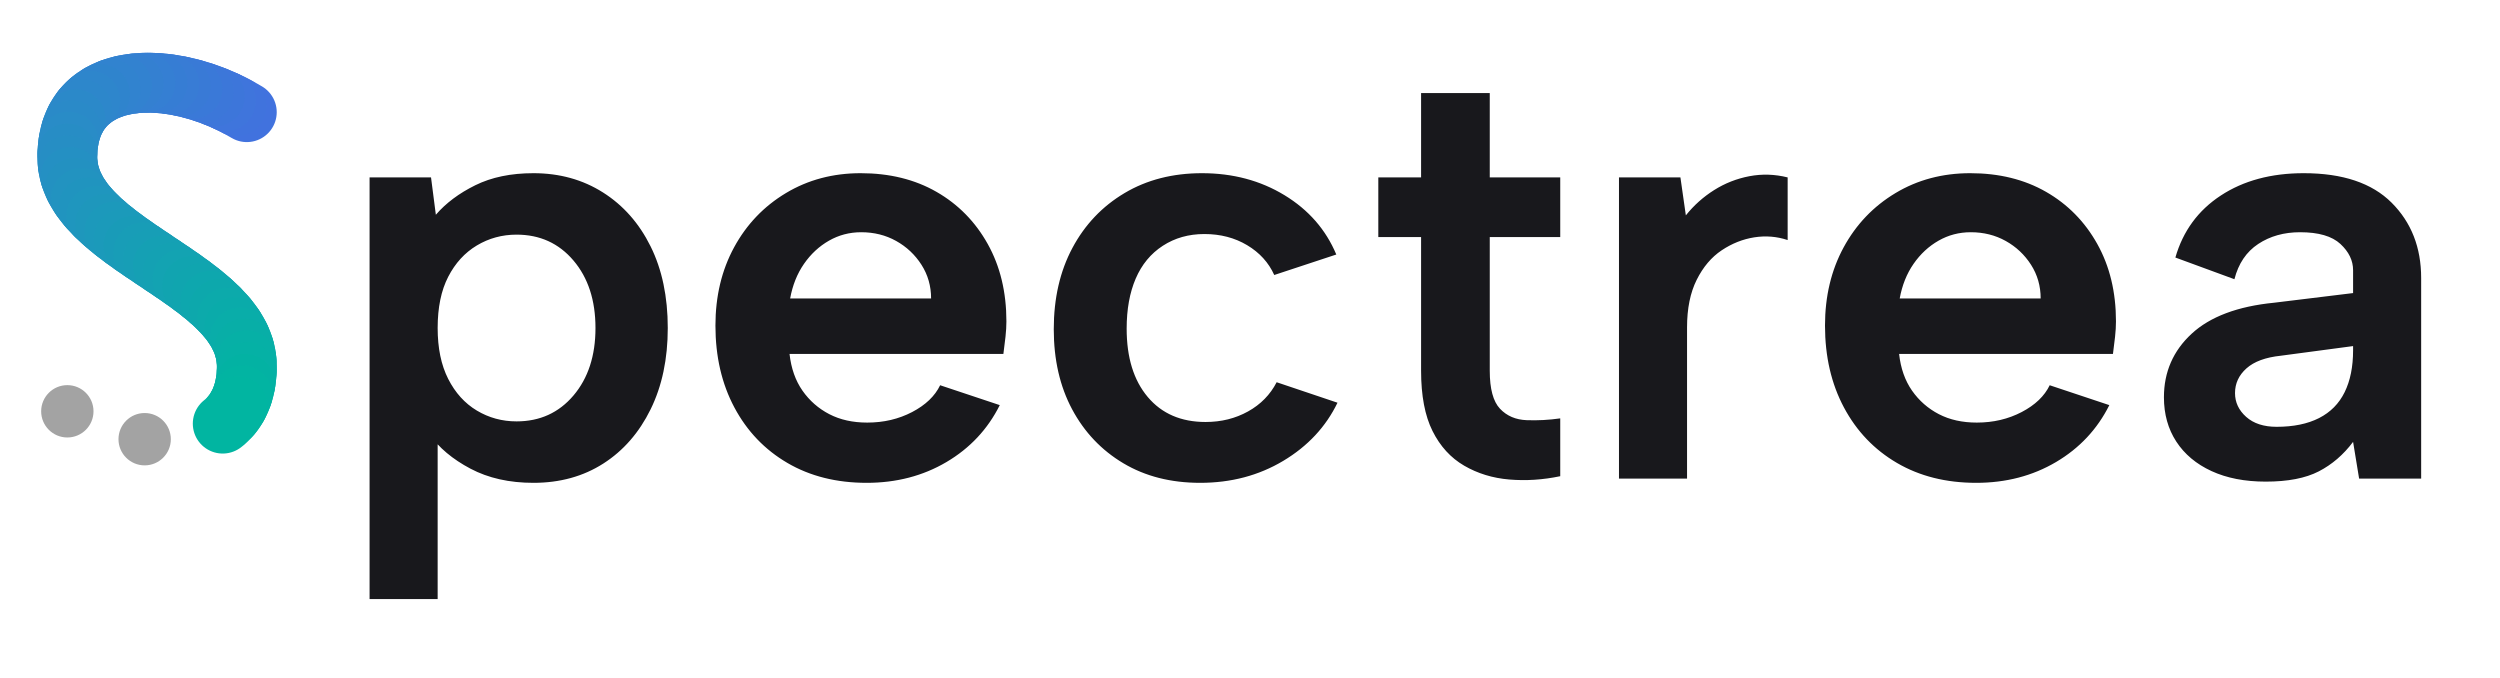
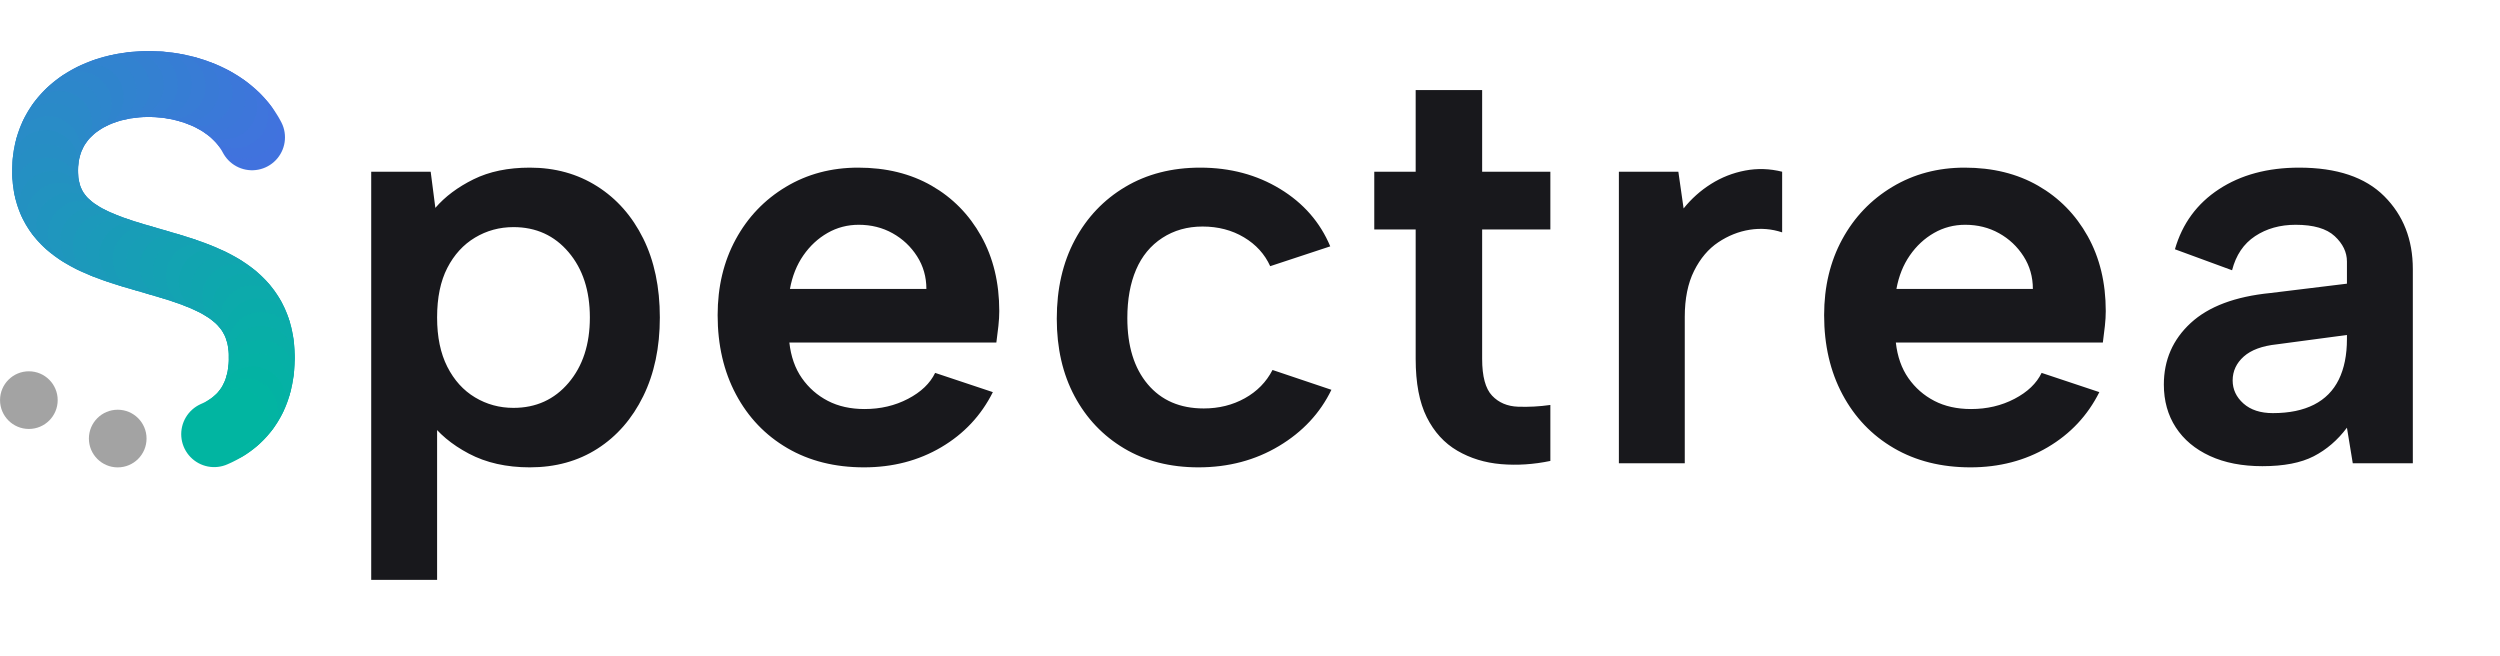
- <svg xmlns="http://www.w3.org/2000/svg" width="332" height="90" viewBox="0 0 332 90">
-   <g transform="translate(-10.92 2.98) scale(0.9931034)">
-     <circle cx="44.00" cy="12.00" r="3.5" fill="#A3A3A3" />
-     <circle cx="33.65" cy="8.26" r="3.5" fill="#A3A3A3" />
-     <circle cx="23.10" cy="10.43" r="3.5" fill="#A3A3A3" />
-     <circle cx="20.38" cy="20.57" r="3.5" fill="#A3A3A3" />
-     <circle cx="27.46" cy="28.87" r="3.5" fill="#A3A3A3" />
-     <circle cx="36.56" cy="35.14" r="3.5" fill="#A3A3A3" />
-     <circle cx="43.62" cy="43.44" r="3.5" fill="#A3A3A3" />
-     <circle cx="40.89" cy="53.58" r="3.5" fill="#A3A3A3" />
-     <circle cx="30.34" cy="55.73" r="3.5" fill="#A3A3A3" />
-     <circle cx="20.00" cy="52.00" r="3.5" fill="#A3A3A3" />
-     <path d="M 44 12 C 34 6, 20 6, 20 18 C 20 30, 44 34, 44 46 C 44 58, 30 58, 20 52" fill="none" stroke="rgb(65,114,222)" stroke-width="8" stroke-linecap="round" stroke-dasharray="3.09 99.66" stroke-dashoffset="0.00" />
-     <path d="M 44 12 C 34 6, 20 6, 20 18 C 20 30, 44 34, 44 46 C 44 58, 30 58, 20 52" fill="none" stroke="rgb(64,115,221)" stroke-width="8" stroke-linecap="round" stroke-dasharray="3.09 99.66" stroke-dashoffset="-1.59" />
-     <path d="M 44 12 C 34 6, 20 6, 20 18 C 20 30, 44 34, 44 46 C 44 58, 30 58, 20 52" fill="none" stroke="rgb(63,117,220)" stroke-width="8" stroke-linecap="round" stroke-dasharray="3.09 99.66" stroke-dashoffset="-3.17" />
-     <path d="M 44 12 C 34 6, 20 6, 20 18 C 20 30, 44 34, 44 46 C 44 58, 30 58, 20 52" fill="none" stroke="rgb(61,118,218)" stroke-width="8" stroke-linecap="round" stroke-dasharray="3.09 99.66" stroke-dashoffset="-4.76" />
-     <path d="M 44 12 C 34 6, 20 6, 20 18 C 20 30, 44 34, 44 46 C 44 58, 30 58, 20 52" fill="none" stroke="rgb(60,119,217)" stroke-width="8" stroke-linecap="round" stroke-dasharray="3.09 99.66" stroke-dashoffset="-6.34" />
-     <path d="M 44 12 C 34 6, 20 6, 20 18 C 20 30, 44 34, 44 46 C 44 58, 30 58, 20 52" fill="none" stroke="rgb(58,121,216)" stroke-width="8" stroke-linecap="round" stroke-dasharray="3.09 99.66" stroke-dashoffset="-7.93" />
-     <path d="M 44 12 C 34 6, 20 6, 20 18 C 20 30, 44 34, 44 46 C 44 58, 30 58, 20 52" fill="none" stroke="rgb(57,122,214)" stroke-width="8" stroke-linecap="round" stroke-dasharray="3.09 99.66" stroke-dashoffset="-9.52" />
-     <path d="M 44 12 C 34 6, 20 6, 20 18 C 20 30, 44 34, 44 46 C 44 58, 30 58, 20 52" fill="none" stroke="rgb(56,124,213)" stroke-width="8" stroke-linecap="round" stroke-dasharray="3.09 99.66" stroke-dashoffset="-11.10" />
-     <path d="M 44 12 C 34 6, 20 6, 20 18 C 20 30, 44 34, 44 46 C 44 58, 30 58, 20 52" fill="none" stroke="rgb(54,125,212)" stroke-width="8" stroke-linecap="round" stroke-dasharray="3.09 99.66" stroke-dashoffset="-12.69" />
-     <path d="M 44 12 C 34 6, 20 6, 20 18 C 20 30, 44 34, 44 46 C 44 58, 30 58, 20 52" fill="none" stroke="rgb(53,127,211)" stroke-width="8" stroke-linecap="round" stroke-dasharray="3.09 99.66" stroke-dashoffset="-14.28" />
-     <path d="M 44 12 C 34 6, 20 6, 20 18 C 20 30, 44 34, 44 46 C 44 58, 30 58, 20 52" fill="none" stroke="rgb(52,128,209)" stroke-width="8" stroke-linecap="round" stroke-dasharray="3.09 99.66" stroke-dashoffset="-15.86" />
-     <path d="M 44 12 C 34 6, 20 6, 20 18 C 20 30, 44 34, 44 46 C 44 58, 30 58, 20 52" fill="none" stroke="rgb(50,130,208)" stroke-width="8" stroke-linecap="round" stroke-dasharray="3.09 99.66" stroke-dashoffset="-17.45" />
-     <path d="M 44 12 C 34 6, 20 6, 20 18 C 20 30, 44 34, 44 46 C 44 58, 30 58, 20 52" fill="none" stroke="rgb(49,131,207)" stroke-width="8" stroke-linecap="round" stroke-dasharray="3.09 99.66" stroke-dashoffset="-19.03" />
-     <path d="M 44 12 C 34 6, 20 6, 20 18 C 20 30, 44 34, 44 46 C 44 58, 30 58, 20 52" fill="none" stroke="rgb(47,132,205)" stroke-width="8" stroke-linecap="round" stroke-dasharray="3.09 99.66" stroke-dashoffset="-20.62" />
-     <path d="M 44 12 C 34 6, 20 6, 20 18 C 20 30, 44 34, 44 46 C 44 58, 30 58, 20 52" fill="none" stroke="rgb(46,134,204)" stroke-width="8" stroke-linecap="round" stroke-dasharray="3.09 99.66" stroke-dashoffset="-22.21" />
-     <path d="M 44 12 C 34 6, 20 6, 20 18 C 20 30, 44 34, 44 46 C 44 58, 30 58, 20 52" fill="none" stroke="rgb(45,135,203)" stroke-width="8" stroke-linecap="round" stroke-dasharray="3.09 99.66" stroke-dashoffset="-23.79" />
-     <path d="M 44 12 C 34 6, 20 6, 20 18 C 20 30, 44 34, 44 46 C 44 58, 30 58, 20 52" fill="none" stroke="rgb(43,137,201)" stroke-width="8" stroke-linecap="round" stroke-dasharray="3.09 99.66" stroke-dashoffset="-25.38" />
-     <path d="M 44 12 C 34 6, 20 6, 20 18 C 20 30, 44 34, 44 46 C 44 58, 30 58, 20 52" fill="none" stroke="rgb(42,138,200)" stroke-width="8" stroke-linecap="round" stroke-dasharray="3.09 99.66" stroke-dashoffset="-26.96" />
-     <path d="M 44 12 C 34 6, 20 6, 20 18 C 20 30, 44 34, 44 46 C 44 58, 30 58, 20 52" fill="none" stroke="rgb(41,140,199)" stroke-width="8" stroke-linecap="round" stroke-dasharray="3.09 99.66" stroke-dashoffset="-28.55" />
-     <path d="M 44 12 C 34 6, 20 6, 20 18 C 20 30, 44 34, 44 46 C 44 58, 30 58, 20 52" fill="none" stroke="rgb(39,141,197)" stroke-width="8" stroke-linecap="round" stroke-dasharray="3.09 99.66" stroke-dashoffset="-30.14" />
-     <path d="M 44 12 C 34 6, 20 6, 20 18 C 20 30, 44 34, 44 46 C 44 58, 30 58, 20 52" fill="none" stroke="rgb(38,142,196)" stroke-width="8" stroke-linecap="round" stroke-dasharray="3.09 99.66" stroke-dashoffset="-31.72" />
-     <path d="M 44 12 C 34 6, 20 6, 20 18 C 20 30, 44 34, 44 46 C 44 58, 30 58, 20 52" fill="none" stroke="rgb(36,144,195)" stroke-width="8" stroke-linecap="round" stroke-dasharray="3.09 99.66" stroke-dashoffset="-33.31" />
-     <path d="M 44 12 C 34 6, 20 6, 20 18 C 20 30, 44 34, 44 46 C 44 58, 30 58, 20 52" fill="none" stroke="rgb(35,145,193)" stroke-width="8" stroke-linecap="round" stroke-dasharray="3.09 99.66" stroke-dashoffset="-34.90" />
-     <path d="M 44 12 C 34 6, 20 6, 20 18 C 20 30, 44 34, 44 46 C 44 58, 30 58, 20 52" fill="none" stroke="rgb(34,147,192)" stroke-width="8" stroke-linecap="round" stroke-dasharray="3.09 99.66" stroke-dashoffset="-36.48" />
-     <path d="M 44 12 C 34 6, 20 6, 20 18 C 20 30, 44 34, 44 46 C 44 58, 30 58, 20 52" fill="none" stroke="rgb(32,148,191)" stroke-width="8" stroke-linecap="round" stroke-dasharray="3.09 99.66" stroke-dashoffset="-38.07" />
-     <path d="M 44 12 C 34 6, 20 6, 20 18 C 20 30, 44 34, 44 46 C 44 58, 30 58, 20 52" fill="none" stroke="rgb(31,150,190)" stroke-width="8" stroke-linecap="round" stroke-dasharray="3.09 99.66" stroke-dashoffset="-39.65" />
-     <path d="M 44 12 C 34 6, 20 6, 20 18 C 20 30, 44 34, 44 46 C 44 58, 30 58, 20 52" fill="none" stroke="rgb(30,151,188)" stroke-width="8" stroke-linecap="round" stroke-dasharray="3.09 99.66" stroke-dashoffset="-41.24" />
-     <path d="M 44 12 C 34 6, 20 6, 20 18 C 20 30, 44 34, 44 46 C 44 58, 30 58, 20 52" fill="none" stroke="rgb(28,153,187)" stroke-width="8" stroke-linecap="round" stroke-dasharray="3.09 99.66" stroke-dashoffset="-42.83" />
-     <path d="M 44 12 C 34 6, 20 6, 20 18 C 20 30, 44 34, 44 46 C 44 58, 30 58, 20 52" fill="none" stroke="rgb(27,154,186)" stroke-width="8" stroke-linecap="round" stroke-dasharray="3.09 99.66" stroke-dashoffset="-44.41" />
-     <path d="M 44 12 C 34 6, 20 6, 20 18 C 20 30, 44 34, 44 46 C 44 58, 30 58, 20 52" fill="none" stroke="rgb(25,155,184)" stroke-width="8" stroke-linecap="round" stroke-dasharray="3.09 99.66" stroke-dashoffset="-46.00" />
-     <path d="M 44 12 C 34 6, 20 6, 20 18 C 20 30, 44 34, 44 46 C 44 58, 30 58, 20 52" fill="none" stroke="rgb(24,157,183)" stroke-width="8" stroke-linecap="round" stroke-dasharray="3.09 99.66" stroke-dashoffset="-47.58" />
-     <path d="M 44 12 C 34 6, 20 6, 20 18 C 20 30, 44 34, 44 46 C 44 58, 30 58, 20 52" fill="none" stroke="rgb(23,158,182)" stroke-width="8" stroke-linecap="round" stroke-dasharray="3.09 99.66" stroke-dashoffset="-49.17" />
-     <path d="M 44 12 C 34 6, 20 6, 20 18 C 20 30, 44 34, 44 46 C 44 58, 30 58, 20 52" fill="none" stroke="rgb(21,160,180)" stroke-width="8" stroke-linecap="round" stroke-dasharray="3.09 99.66" stroke-dashoffset="-50.76" />
-     <path d="M 44 12 C 34 6, 20 6, 20 18 C 20 30, 44 34, 44 46 C 44 58, 30 58, 20 52" fill="none" stroke="rgb(20,161,179)" stroke-width="8" stroke-linecap="round" stroke-dasharray="3.09 99.66" stroke-dashoffset="-52.34" />
-     <path d="M 44 12 C 34 6, 20 6, 20 18 C 20 30, 44 34, 44 46 C 44 58, 30 58, 20 52" fill="none" stroke="rgb(19,163,178)" stroke-width="8" stroke-linecap="round" stroke-dasharray="3.09 99.66" stroke-dashoffset="-53.93" />
-     <path d="M 44 12 C 34 6, 20 6, 20 18 C 20 30, 44 34, 44 46 C 44 58, 30 58, 20 52" fill="none" stroke="rgb(17,164,176)" stroke-width="8" stroke-linecap="round" stroke-dasharray="3.09 99.66" stroke-dashoffset="-55.52" />
-     <path d="M 44 12 C 34 6, 20 6, 20 18 C 20 30, 44 34, 44 46 C 44 58, 30 58, 20 52" fill="none" stroke="rgb(16,165,175)" stroke-width="8" stroke-linecap="round" stroke-dasharray="3.09 99.66" stroke-dashoffset="-57.10" />
-     <path d="M 44 12 C 34 6, 20 6, 20 18 C 20 30, 44 34, 44 46 C 44 58, 30 58, 20 52" fill="none" stroke="rgb(14,167,174)" stroke-width="8" stroke-linecap="round" stroke-dasharray="3.09 99.66" stroke-dashoffset="-58.69" />
-     <path d="M 44 12 C 34 6, 20 6, 20 18 C 20 30, 44 34, 44 46 C 44 58, 30 58, 20 52" fill="none" stroke="rgb(13,168,172)" stroke-width="8" stroke-linecap="round" stroke-dasharray="3.09 99.66" stroke-dashoffset="-60.27" />
-     <path d="M 44 12 C 34 6, 20 6, 20 18 C 20 30, 44 34, 44 46 C 44 58, 30 58, 20 52" fill="none" stroke="rgb(12,170,171)" stroke-width="8" stroke-linecap="round" stroke-dasharray="3.09 99.66" stroke-dashoffset="-61.86" />
-     <path d="M 44 12 C 34 6, 20 6, 20 18 C 20 30, 44 34, 44 46 C 44 58, 30 58, 20 52" fill="none" stroke="rgb(10,171,170)" stroke-width="8" stroke-linecap="round" stroke-dasharray="3.09 99.66" stroke-dashoffset="-63.45" />
-     <path d="M 44 12 C 34 6, 20 6, 20 18 C 20 30, 44 34, 44 46 C 44 58, 30 58, 20 52" fill="none" stroke="rgb(9,173,169)" stroke-width="8" stroke-linecap="round" stroke-dasharray="3.09 99.66" stroke-dashoffset="-65.03" />
-     <path d="M 44 12 C 34 6, 20 6, 20 18 C 20 30, 44 34, 44 46 C 44 58, 30 58, 20 52" fill="none" stroke="rgb(8,174,167)" stroke-width="8" stroke-linecap="round" stroke-dasharray="3.09 99.66" stroke-dashoffset="-66.62" />
-     <path d="M 44 12 C 34 6, 20 6, 20 18 C 20 30, 44 34, 44 46 C 44 58, 30 58, 20 52" fill="none" stroke="rgb(6,176,166)" stroke-width="8" stroke-linecap="round" stroke-dasharray="3.09 99.66" stroke-dashoffset="-68.20" />
-     <path d="M 44 12 C 34 6, 20 6, 20 18 C 20 30, 44 34, 44 46 C 44 58, 30 58, 20 52" fill="none" stroke="rgb(5,177,165)" stroke-width="8" stroke-linecap="round" stroke-dasharray="3.09 99.66" stroke-dashoffset="-69.79" />
-     <path d="M 44 12 C 34 6, 20 6, 20 18 C 20 30, 44 34, 44 46 C 44 58, 30 58, 20 52" fill="none" stroke="rgb(3,178,163)" stroke-width="8" stroke-linecap="round" stroke-dasharray="3.09 99.66" stroke-dashoffset="-71.38" />
-     <path d="M 44 12 C 34 6, 20 6, 20 18 C 20 30, 44 34, 44 46 C 44 58, 30 58, 20 52" fill="none" stroke="rgb(2,180,162)" stroke-width="8" stroke-linecap="round" stroke-dasharray="3.09 99.66" stroke-dashoffset="-72.96" />
-     <path d="M 44 12 C 34 6, 20 6, 20 18 C 20 30, 44 34, 44 46 C 44 58, 30 58, 20 52" fill="none" stroke="rgb(1,181,161)" stroke-width="8" stroke-linecap="round" stroke-dasharray="3.09 99.66" stroke-dashoffset="-74.55" />
+ <svg xmlns="http://www.w3.org/2000/svg" width="343" height="90" viewBox="0 0 343 90">
+   <g transform="translate(-10.32 4.67) scale(0.998553)">
+     <circle cx="44.97" cy="14.19" r="3.961" fill="#A3A3A3" />
+     <circle cx="34.10" cy="7.14" r="3.961" fill="#A3A3A3" />
+     <circle cx="21.25" cy="9.59" r="3.961" fill="#A3A3A3" />
+     <circle cx="16.81" cy="21.39" r="3.961" fill="#A3A3A3" />
+     <circle cx="26.49" cy="29.73" r="3.961" fill="#A3A3A3" />
+     <circle cx="39.21" cy="33.92" r="3.961" fill="#A3A3A3" />
+     <circle cx="46.30" cy="44.32" r="3.961" fill="#A3A3A3" />
+     <circle cx="39.72" cy="55.00" r="3.961" fill="#A3A3A3" />
+     <circle cx="26.51" cy="55.58" r="3.961" fill="#A3A3A3" />
+     <circle cx="14.30" cy="50.30" r="3.961" fill="#A3A3A3" />
+     <path d="M 44.965 14.19 C 39.3 3.346, 16.635 4.294, 16.532 18.686 C 16.412 35.427, 46.367 26.756, 46.301 44.482 C 46.245 59.74, 26 58.5, 14.3 50.3" fill="none" stroke="rgb(65,114,222)" stroke-width="9.053" stroke-linecap="round" stroke-dasharray="3.42 120.62" stroke-dashoffset="0.00" />
+     <path d="M 44.965 14.19 C 39.3 3.346, 16.635 4.294, 16.532 18.686 C 16.412 35.427, 46.367 26.756, 46.301 44.482 C 46.245 59.74, 26 58.5, 14.3 50.3" fill="none" stroke="rgb(64,115,221)" stroke-width="9.053" stroke-linecap="round" stroke-dasharray="3.42 120.62" stroke-dashoffset="-1.92" />
+     <path d="M 44.965 14.19 C 39.3 3.346, 16.635 4.294, 16.532 18.686 C 16.412 35.427, 46.367 26.756, 46.301 44.482 C 46.245 59.74, 26 58.5, 14.3 50.3" fill="none" stroke="rgb(63,117,220)" stroke-width="9.053" stroke-linecap="round" stroke-dasharray="3.42 120.62" stroke-dashoffset="-3.84" />
+     <path d="M 44.965 14.19 C 39.3 3.346, 16.635 4.294, 16.532 18.686 C 16.412 35.427, 46.367 26.756, 46.301 44.482 C 46.245 59.74, 26 58.5, 14.3 50.3" fill="none" stroke="rgb(61,118,218)" stroke-width="9.053" stroke-linecap="round" stroke-dasharray="3.42 120.62" stroke-dashoffset="-5.77" />
+     <path d="M 44.965 14.19 C 39.3 3.346, 16.635 4.294, 16.532 18.686 C 16.412 35.427, 46.367 26.756, 46.301 44.482 C 46.245 59.74, 26 58.5, 14.3 50.3" fill="none" stroke="rgb(60,119,217)" stroke-width="9.053" stroke-linecap="round" stroke-dasharray="3.42 120.62" stroke-dashoffset="-7.69" />
+     <path d="M 44.965 14.19 C 39.3 3.346, 16.635 4.294, 16.532 18.686 C 16.412 35.427, 46.367 26.756, 46.301 44.482 C 46.245 59.74, 26 58.5, 14.3 50.3" fill="none" stroke="rgb(58,121,216)" stroke-width="9.053" stroke-linecap="round" stroke-dasharray="3.42 120.62" stroke-dashoffset="-9.61" />
+     <path d="M 44.965 14.19 C 39.3 3.346, 16.635 4.294, 16.532 18.686 C 16.412 35.427, 46.367 26.756, 46.301 44.482 C 46.245 59.74, 26 58.5, 14.3 50.3" fill="none" stroke="rgb(57,122,214)" stroke-width="9.053" stroke-linecap="round" stroke-dasharray="3.42 120.62" stroke-dashoffset="-11.53" />
+     <path d="M 44.965 14.19 C 39.3 3.346, 16.635 4.294, 16.532 18.686 C 16.412 35.427, 46.367 26.756, 46.301 44.482 C 46.245 59.74, 26 58.5, 14.3 50.3" fill="none" stroke="rgb(56,124,213)" stroke-width="9.053" stroke-linecap="round" stroke-dasharray="3.42 120.62" stroke-dashoffset="-13.45" />
+     <path d="M 44.965 14.19 C 39.3 3.346, 16.635 4.294, 16.532 18.686 C 16.412 35.427, 46.367 26.756, 46.301 44.482 C 46.245 59.74, 26 58.5, 14.3 50.3" fill="none" stroke="rgb(54,125,212)" stroke-width="9.053" stroke-linecap="round" stroke-dasharray="3.42 120.62" stroke-dashoffset="-15.38" />
+     <path d="M 44.965 14.19 C 39.3 3.346, 16.635 4.294, 16.532 18.686 C 16.412 35.427, 46.367 26.756, 46.301 44.482 C 46.245 59.74, 26 58.5, 14.3 50.3" fill="none" stroke="rgb(53,127,211)" stroke-width="9.053" stroke-linecap="round" stroke-dasharray="3.42 120.62" stroke-dashoffset="-17.30" />
+     <path d="M 44.965 14.19 C 39.3 3.346, 16.635 4.294, 16.532 18.686 C 16.412 35.427, 46.367 26.756, 46.301 44.482 C 46.245 59.74, 26 58.5, 14.3 50.3" fill="none" stroke="rgb(52,128,209)" stroke-width="9.053" stroke-linecap="round" stroke-dasharray="3.42 120.62" stroke-dashoffset="-19.22" />
+     <path d="M 44.965 14.19 C 39.3 3.346, 16.635 4.294, 16.532 18.686 C 16.412 35.427, 46.367 26.756, 46.301 44.482 C 46.245 59.74, 26 58.5, 14.3 50.3" fill="none" stroke="rgb(50,130,208)" stroke-width="9.053" stroke-linecap="round" stroke-dasharray="3.42 120.62" stroke-dashoffset="-21.14" />
+     <path d="M 44.965 14.19 C 39.3 3.346, 16.635 4.294, 16.532 18.686 C 16.412 35.427, 46.367 26.756, 46.301 44.482 C 46.245 59.74, 26 58.5, 14.3 50.3" fill="none" stroke="rgb(49,131,207)" stroke-width="9.053" stroke-linecap="round" stroke-dasharray="3.42 120.62" stroke-dashoffset="-23.07" />
+     <path d="M 44.965 14.19 C 39.3 3.346, 16.635 4.294, 16.532 18.686 C 16.412 35.427, 46.367 26.756, 46.301 44.482 C 46.245 59.74, 26 58.5, 14.3 50.3" fill="none" stroke="rgb(47,132,205)" stroke-width="9.053" stroke-linecap="round" stroke-dasharray="3.42 120.62" stroke-dashoffset="-24.99" />
+     <path d="M 44.965 14.19 C 39.3 3.346, 16.635 4.294, 16.532 18.686 C 16.412 35.427, 46.367 26.756, 46.301 44.482 C 46.245 59.74, 26 58.5, 14.3 50.3" fill="none" stroke="rgb(46,134,204)" stroke-width="9.053" stroke-linecap="round" stroke-dasharray="3.42 120.62" stroke-dashoffset="-26.91" />
+     <path d="M 44.965 14.19 C 39.3 3.346, 16.635 4.294, 16.532 18.686 C 16.412 35.427, 46.367 26.756, 46.301 44.482 C 46.245 59.74, 26 58.5, 14.3 50.3" fill="none" stroke="rgb(45,135,203)" stroke-width="9.053" stroke-linecap="round" stroke-dasharray="3.42 120.62" stroke-dashoffset="-28.83" />
+     <path d="M 44.965 14.19 C 39.3 3.346, 16.635 4.294, 16.532 18.686 C 16.412 35.427, 46.367 26.756, 46.301 44.482 C 46.245 59.74, 26 58.5, 14.3 50.3" fill="none" stroke="rgb(43,137,201)" stroke-width="9.053" stroke-linecap="round" stroke-dasharray="3.42 120.62" stroke-dashoffset="-30.75" />
+     <path d="M 44.965 14.19 C 39.3 3.346, 16.635 4.294, 16.532 18.686 C 16.412 35.427, 46.367 26.756, 46.301 44.482 C 46.245 59.74, 26 58.5, 14.3 50.3" fill="none" stroke="rgb(42,138,200)" stroke-width="9.053" stroke-linecap="round" stroke-dasharray="3.42 120.62" stroke-dashoffset="-32.68" />
+     <path d="M 44.965 14.19 C 39.3 3.346, 16.635 4.294, 16.532 18.686 C 16.412 35.427, 46.367 26.756, 46.301 44.482 C 46.245 59.74, 26 58.5, 14.3 50.3" fill="none" stroke="rgb(41,140,199)" stroke-width="9.053" stroke-linecap="round" stroke-dasharray="3.42 120.62" stroke-dashoffset="-34.60" />
+     <path d="M 44.965 14.19 C 39.3 3.346, 16.635 4.294, 16.532 18.686 C 16.412 35.427, 46.367 26.756, 46.301 44.482 C 46.245 59.74, 26 58.5, 14.3 50.3" fill="none" stroke="rgb(39,141,197)" stroke-width="9.053" stroke-linecap="round" stroke-dasharray="3.42 120.62" stroke-dashoffset="-36.52" />
+     <path d="M 44.965 14.19 C 39.3 3.346, 16.635 4.294, 16.532 18.686 C 16.412 35.427, 46.367 26.756, 46.301 44.482 C 46.245 59.74, 26 58.5, 14.3 50.3" fill="none" stroke="rgb(38,142,196)" stroke-width="9.053" stroke-linecap="round" stroke-dasharray="3.42 120.62" stroke-dashoffset="-38.44" />
+     <path d="M 44.965 14.19 C 39.3 3.346, 16.635 4.294, 16.532 18.686 C 16.412 35.427, 46.367 26.756, 46.301 44.482 C 46.245 59.74, 26 58.5, 14.3 50.3" fill="none" stroke="rgb(36,144,195)" stroke-width="9.053" stroke-linecap="round" stroke-dasharray="3.42 120.62" stroke-dashoffset="-40.36" />
+     <path d="M 44.965 14.19 C 39.3 3.346, 16.635 4.294, 16.532 18.686 C 16.412 35.427, 46.367 26.756, 46.301 44.482 C 46.245 59.74, 26 58.5, 14.3 50.3" fill="none" stroke="rgb(35,145,193)" stroke-width="9.053" stroke-linecap="round" stroke-dasharray="3.42 120.62" stroke-dashoffset="-42.29" />
+     <path d="M 44.965 14.19 C 39.3 3.346, 16.635 4.294, 16.532 18.686 C 16.412 35.427, 46.367 26.756, 46.301 44.482 C 46.245 59.74, 26 58.5, 14.3 50.3" fill="none" stroke="rgb(34,147,192)" stroke-width="9.053" stroke-linecap="round" stroke-dasharray="3.42 120.62" stroke-dashoffset="-44.21" />
+     <path d="M 44.965 14.19 C 39.3 3.346, 16.635 4.294, 16.532 18.686 C 16.412 35.427, 46.367 26.756, 46.301 44.482 C 46.245 59.74, 26 58.5, 14.3 50.3" fill="none" stroke="rgb(32,148,191)" stroke-width="9.053" stroke-linecap="round" stroke-dasharray="3.42 120.62" stroke-dashoffset="-46.13" />
+     <path d="M 44.965 14.19 C 39.3 3.346, 16.635 4.294, 16.532 18.686 C 16.412 35.427, 46.367 26.756, 46.301 44.482 C 46.245 59.74, 26 58.5, 14.3 50.3" fill="none" stroke="rgb(31,150,190)" stroke-width="9.053" stroke-linecap="round" stroke-dasharray="3.42 120.62" stroke-dashoffset="-48.05" />
+     <path d="M 44.965 14.19 C 39.3 3.346, 16.635 4.294, 16.532 18.686 C 16.412 35.427, 46.367 26.756, 46.301 44.482 C 46.245 59.74, 26 58.5, 14.3 50.3" fill="none" stroke="rgb(30,151,188)" stroke-width="9.053" stroke-linecap="round" stroke-dasharray="3.42 120.62" stroke-dashoffset="-49.98" />
+     <path d="M 44.965 14.19 C 39.3 3.346, 16.635 4.294, 16.532 18.686 C 16.412 35.427, 46.367 26.756, 46.301 44.482 C 46.245 59.74, 26 58.5, 14.3 50.3" fill="none" stroke="rgb(28,153,187)" stroke-width="9.053" stroke-linecap="round" stroke-dasharray="3.42 120.62" stroke-dashoffset="-51.90" />
+     <path d="M 44.965 14.19 C 39.3 3.346, 16.635 4.294, 16.532 18.686 C 16.412 35.427, 46.367 26.756, 46.301 44.482 C 46.245 59.74, 26 58.5, 14.3 50.3" fill="none" stroke="rgb(27,154,186)" stroke-width="9.053" stroke-linecap="round" stroke-dasharray="3.42 120.62" stroke-dashoffset="-53.82" />
+     <path d="M 44.965 14.19 C 39.3 3.346, 16.635 4.294, 16.532 18.686 C 16.412 35.427, 46.367 26.756, 46.301 44.482 C 46.245 59.74, 26 58.5, 14.3 50.3" fill="none" stroke="rgb(25,155,184)" stroke-width="9.053" stroke-linecap="round" stroke-dasharray="3.42 120.62" stroke-dashoffset="-55.74" />
+     <path d="M 44.965 14.19 C 39.3 3.346, 16.635 4.294, 16.532 18.686 C 16.412 35.427, 46.367 26.756, 46.301 44.482 C 46.245 59.74, 26 58.5, 14.3 50.3" fill="none" stroke="rgb(24,157,183)" stroke-width="9.053" stroke-linecap="round" stroke-dasharray="3.42 120.62" stroke-dashoffset="-57.66" />
+     <path d="M 44.965 14.19 C 39.3 3.346, 16.635 4.294, 16.532 18.686 C 16.412 35.427, 46.367 26.756, 46.301 44.482 C 46.245 59.74, 26 58.5, 14.3 50.3" fill="none" stroke="rgb(23,158,182)" stroke-width="9.053" stroke-linecap="round" stroke-dasharray="3.42 120.62" stroke-dashoffset="-59.59" />
+     <path d="M 44.965 14.19 C 39.3 3.346, 16.635 4.294, 16.532 18.686 C 16.412 35.427, 46.367 26.756, 46.301 44.482 C 46.245 59.74, 26 58.5, 14.3 50.3" fill="none" stroke="rgb(21,160,180)" stroke-width="9.053" stroke-linecap="round" stroke-dasharray="3.42 120.62" stroke-dashoffset="-61.51" />
+     <path d="M 44.965 14.19 C 39.3 3.346, 16.635 4.294, 16.532 18.686 C 16.412 35.427, 46.367 26.756, 46.301 44.482 C 46.245 59.74, 26 58.5, 14.3 50.3" fill="none" stroke="rgb(20,161,179)" stroke-width="9.053" stroke-linecap="round" stroke-dasharray="3.42 120.62" stroke-dashoffset="-63.43" />
+     <path d="M 44.965 14.19 C 39.3 3.346, 16.635 4.294, 16.532 18.686 C 16.412 35.427, 46.367 26.756, 46.301 44.482 C 46.245 59.74, 26 58.5, 14.3 50.3" fill="none" stroke="rgb(19,163,178)" stroke-width="9.053" stroke-linecap="round" stroke-dasharray="3.42 120.62" stroke-dashoffset="-65.35" />
+     <path d="M 44.965 14.19 C 39.3 3.346, 16.635 4.294, 16.532 18.686 C 16.412 35.427, 46.367 26.756, 46.301 44.482 C 46.245 59.74, 26 58.5, 14.3 50.3" fill="none" stroke="rgb(17,164,176)" stroke-width="9.053" stroke-linecap="round" stroke-dasharray="3.42 120.62" stroke-dashoffset="-67.27" />
+     <path d="M 44.965 14.19 C 39.3 3.346, 16.635 4.294, 16.532 18.686 C 16.412 35.427, 46.367 26.756, 46.301 44.482 C 46.245 59.74, 26 58.5, 14.3 50.3" fill="none" stroke="rgb(16,165,175)" stroke-width="9.053" stroke-linecap="round" stroke-dasharray="3.42 120.62" stroke-dashoffset="-69.20" />
+     <path d="M 44.965 14.19 C 39.3 3.346, 16.635 4.294, 16.532 18.686 C 16.412 35.427, 46.367 26.756, 46.301 44.482 C 46.245 59.74, 26 58.5, 14.3 50.3" fill="none" stroke="rgb(14,167,174)" stroke-width="9.053" stroke-linecap="round" stroke-dasharray="3.42 120.62" stroke-dashoffset="-71.12" />
+     <path d="M 44.965 14.19 C 39.3 3.346, 16.635 4.294, 16.532 18.686 C 16.412 35.427, 46.367 26.756, 46.301 44.482 C 46.245 59.74, 26 58.5, 14.3 50.3" fill="none" stroke="rgb(13,168,172)" stroke-width="9.053" stroke-linecap="round" stroke-dasharray="3.42 120.62" stroke-dashoffset="-73.04" />
+     <path d="M 44.965 14.19 C 39.3 3.346, 16.635 4.294, 16.532 18.686 C 16.412 35.427, 46.367 26.756, 46.301 44.482 C 46.245 59.74, 26 58.5, 14.3 50.3" fill="none" stroke="rgb(12,170,171)" stroke-width="9.053" stroke-linecap="round" stroke-dasharray="3.42 120.62" stroke-dashoffset="-74.96" />
+     <path d="M 44.965 14.19 C 39.3 3.346, 16.635 4.294, 16.532 18.686 C 16.412 35.427, 46.367 26.756, 46.301 44.482 C 46.245 59.74, 26 58.5, 14.3 50.3" fill="none" stroke="rgb(10,171,170)" stroke-width="9.053" stroke-linecap="round" stroke-dasharray="3.42 120.62" stroke-dashoffset="-76.89" />
+     <path d="M 44.965 14.19 C 39.3 3.346, 16.635 4.294, 16.532 18.686 C 16.412 35.427, 46.367 26.756, 46.301 44.482 C 46.245 59.74, 26 58.5, 14.3 50.3" fill="none" stroke="rgb(9,173,169)" stroke-width="9.053" stroke-linecap="round" stroke-dasharray="3.42 120.62" stroke-dashoffset="-78.81" />
+     <path d="M 44.965 14.19 C 39.3 3.346, 16.635 4.294, 16.532 18.686 C 16.412 35.427, 46.367 26.756, 46.301 44.482 C 46.245 59.74, 26 58.5, 14.3 50.3" fill="none" stroke="rgb(8,174,167)" stroke-width="9.053" stroke-linecap="round" stroke-dasharray="3.42 120.62" stroke-dashoffset="-80.73" />
+     <path d="M 44.965 14.19 C 39.3 3.346, 16.635 4.294, 16.532 18.686 C 16.412 35.427, 46.367 26.756, 46.301 44.482 C 46.245 59.74, 26 58.5, 14.3 50.3" fill="none" stroke="rgb(6,176,166)" stroke-width="9.053" stroke-linecap="round" stroke-dasharray="3.42 120.62" stroke-dashoffset="-82.65" />
+     <path d="M 44.965 14.19 C 39.3 3.346, 16.635 4.294, 16.532 18.686 C 16.412 35.427, 46.367 26.756, 46.301 44.482 C 46.245 59.74, 26 58.5, 14.3 50.3" fill="none" stroke="rgb(5,177,165)" stroke-width="9.053" stroke-linecap="round" stroke-dasharray="3.42 120.62" stroke-dashoffset="-84.57" />
+     <path d="M 44.965 14.19 C 39.3 3.346, 16.635 4.294, 16.532 18.686 C 16.412 35.427, 46.367 26.756, 46.301 44.482 C 46.245 59.74, 26 58.5, 14.3 50.3" fill="none" stroke="rgb(3,178,163)" stroke-width="9.053" stroke-linecap="round" stroke-dasharray="3.42 120.62" stroke-dashoffset="-86.50" />
+     <path d="M 44.965 14.19 C 39.3 3.346, 16.635 4.294, 16.532 18.686 C 16.412 35.427, 46.367 26.756, 46.301 44.482 C 46.245 59.74, 26 58.5, 14.3 50.3" fill="none" stroke="rgb(2,180,162)" stroke-width="9.053" stroke-linecap="round" stroke-dasharray="3.42 120.62" stroke-dashoffset="-88.42" />
+     <path d="M 44.965 14.19 C 39.3 3.346, 16.635 4.294, 16.532 18.686 C 16.412 35.427, 46.367 26.756, 46.301 44.482 C 46.245 59.74, 26 58.5, 14.3 50.3" fill="none" stroke="rgb(1,181,161)" stroke-width="9.053" stroke-linecap="round" stroke-dasharray="3.42 120.62" stroke-dashoffset="-90.34" />
  </g>
-   <path d="M57 57.64L58.12 57.4L58.12 79.56L49.08 79.56L49.08 23.56L57.24 23.56L57.88 28.52Q59.88 26.2 63.12 24.6Q66.36 23 70.84 23Q76.04 23 80.08 25.56Q84.12 28.12 86.4 32.72Q88.68 37.32 88.68 43.56Q88.68 49.72 86.4 54.36Q84.12 59 80.12 61.56Q76.12 64.12 70.84 64.12Q66.04 64.12 62.48 62.24Q58.92 60.36 57 57.64ZM79.08 43.56Q79.08 38.04 76.16 34.6Q73.24 31.16 68.6 31.16Q65.72 31.16 63.32 32.6Q60.92 34.04 59.52 36.76Q58.12 39.48 58.12 43.56Q58.12 47.56 59.52 50.32Q60.92 53.08 63.32 54.52Q65.72 55.96 68.6 55.96Q73.24 55.96 76.16 52.52Q79.08 49.08 79.08 43.56Z M115.09 64.12Q109.09 64.12 104.57 61.48Q100.05 58.84 97.53 54.12Q95.01 49.4 95.01 43.24Q95.01 37.4 97.49 32.84Q99.97 28.28 104.37 25.64Q108.77 23 114.29 23Q120.05 23 124.37 25.48Q128.69 27.96 131.17 32.4Q133.65 36.84 133.65 42.68Q133.65 43.64 133.53 44.72Q133.41 45.8 133.25 47L104.85 47Q105.17 49.88 106.57 51.88Q107.97 53.88 110.13 55Q112.29 56.12 115.17 56.12Q118.45 56.12 121.13 54.72Q123.81 53.32 124.85 51.16L132.77 53.8Q130.37 58.6 125.69 61.36Q121.01 64.12 115.09 64.12ZM123.65 39.64Q123.65 37.16 122.37 35.16Q121.09 33.16 119.01 32Q116.93 30.84 114.37 30.84Q112.05 30.84 110.09 31.96Q108.13 33.08 106.77 35.04Q105.41 37 104.93 39.64Z M159.38 64.12Q153.54 64.12 149.18 61.52Q144.82 58.92 142.38 54.36Q139.94 49.8 139.94 43.72Q139.94 37.56 142.42 32.92Q144.9 28.28 149.34 25.64Q153.78 23 159.62 23Q165.78 23 170.58 25.92Q175.38 28.84 177.46 33.8L169.22 36.52Q168.1 34.04 165.62 32.56Q163.14 31.08 159.94 31.08Q156.82 31.08 154.42 32.64Q152.02 34.2 150.82 37Q149.62 39.8 149.62 43.64Q149.62 49.4 152.42 52.72Q155.22 56.04 160.1 56.04Q163.22 56.04 165.74 54.64Q168.26 53.24 169.54 50.76L177.62 53.48Q175.3 58.28 170.42 61.2Q165.54 64.12 159.38 64.12Z M188.72 23.56L188.72 12.36L197.84 12.36L197.84 23.56L207.2 23.56L207.2 31.48L197.84 31.48L197.84 49.24Q197.84 52.84 199.2 54.28Q200.56 55.72 202.76 55.8Q204.96 55.88 207.2 55.56L207.2 63.24Q203.76 63.96 200.44 63.68Q197.12 63.4 194.44 61.84Q191.76 60.28 190.24 57.24Q188.72 54.2 188.72 49.24L188.72 31.48L183.04 31.48L183.04 23.56Z M215 23.56L223.16 23.56L223.88 28.6Q225.48 26.6 227.64 25.24Q229.8 23.88 232.32 23.4Q234.84 22.92 237.4 23.56L237.4 31.88Q235.24 31.16 232.96 31.52Q230.68 31.88 228.64 33.24Q226.6 34.6 225.32 37.16Q224.04 39.72 224.04 43.48L224.04 63.56L215 63.56Z M262.44 64.12Q256.44 64.12 251.92 61.48Q247.4 58.84 244.88 54.12Q242.36 49.4 242.36 43.24Q242.36 37.4 244.84 32.84Q247.32 28.28 251.72 25.64Q256.12 23 261.64 23Q267.4 23 271.72 25.48Q276.04 27.96 278.52 32.4Q281 36.84 281 42.68Q281 43.64 280.88 44.72Q280.76 45.8 280.6 47L252.2 47Q252.52 49.88 253.92 51.88Q255.32 53.88 257.48 55Q259.64 56.12 262.52 56.12Q265.8 56.12 268.48 54.72Q271.16 53.32 272.2 51.16L280.12 53.8Q277.72 58.6 273.04 61.36Q268.36 64.12 262.44 64.12ZM271 39.64Q271 37.16 269.72 35.16Q268.44 33.16 266.36 32Q264.28 30.84 261.72 30.84Q259.4 30.84 257.44 31.96Q255.48 33.08 254.12 35.04Q252.76 37 252.28 39.64Z M313.29 63.56L312.49 58.68Q310.57 61.24 307.93 62.6Q305.29 63.96 300.89 63.96Q296.73 63.96 293.69 62.56Q290.65 61.16 289.01 58.64Q287.37 56.12 287.37 52.76Q287.37 47.72 291.05 44.32Q294.73 40.92 302.01 40.2L312.49 38.92L312.49 35.88Q312.49 33.96 310.81 32.4Q309.13 30.84 305.45 30.84Q302.25 30.84 299.89 32.4Q297.53 33.96 296.73 37.08L288.89 34.2Q290.41 28.92 294.93 25.96Q299.45 23 305.93 23Q313.69 23 317.61 26.92Q321.53 30.84 321.53 36.92L321.53 63.56ZM312.49 45.96L302.89 47.24Q299.85 47.56 298.33 48.92Q296.81 50.28 296.81 52.2Q296.81 54.04 298.29 55.36Q299.77 56.68 302.33 56.68Q305.69 56.68 307.97 55.52Q310.25 54.36 311.37 52.08Q312.49 49.8 312.49 46.52Z" fill="#18181C" />
+   <path d="M58.85 57.64L59.97 57.4L59.97 79.56L50.93 79.56L50.93 23.56L59.09 23.56L59.73 28.52Q61.73 26.2 64.97 24.6Q68.21 23 72.69 23Q77.89 23 81.93 25.56Q85.97 28.12 88.25 32.72Q90.53 37.32 90.53 43.56Q90.53 49.72 88.25 54.36Q85.97 59 81.97 61.56Q77.97 64.12 72.69 64.12Q67.89 64.12 64.33 62.24Q60.77 60.36 58.85 57.64ZM80.93 43.56Q80.93 38.04 78.01 34.6Q75.09 31.16 70.45 31.16Q67.57 31.16 65.17 32.6Q62.77 34.04 61.37 36.76Q59.97 39.48 59.97 43.56Q59.97 47.56 61.37 50.32Q62.77 53.08 65.17 54.52Q67.57 55.96 70.45 55.96Q75.09 55.96 78.01 52.52Q80.93 49.08 80.93 43.56Z M118.54 64.12Q112.54 64.12 108.02 61.48Q103.5 58.84 100.98 54.12Q98.46 49.4 98.46 43.24Q98.46 37.4 100.94 32.84Q103.42 28.28 107.82 25.64Q112.22 23 117.74 23Q123.5 23 127.82 25.48Q132.14 27.96 134.62 32.4Q137.1 36.84 137.1 42.68Q137.1 43.64 136.98 44.72Q136.86 45.8 136.7 47L108.3 47Q108.62 49.88 110.02 51.88Q111.42 53.88 113.58 55Q115.74 56.12 118.62 56.12Q121.9 56.12 124.58 54.72Q127.26 53.32 128.3 51.16L136.22 53.8Q133.82 58.6 129.14 61.36Q124.46 64.12 118.54 64.12ZM127.1 39.64Q127.1 37.16 125.82 35.16Q124.54 33.16 122.46 32Q120.38 30.84 117.82 30.84Q115.5 30.84 113.54 31.96Q111.58 33.08 110.22 35.04Q108.86 37 108.38 39.64Z M164.43 64.12Q158.59 64.12 154.23 61.52Q149.87 58.92 147.43 54.36Q144.99 49.8 144.99 43.72Q144.99 37.56 147.47 32.92Q149.95 28.28 154.39 25.64Q158.83 23 164.67 23Q170.83 23 175.63 25.92Q180.43 28.84 182.51 33.8L174.27 36.52Q173.15 34.04 170.67 32.56Q168.19 31.08 164.99 31.08Q161.87 31.08 159.47 32.64Q157.07 34.2 155.87 37Q154.67 39.8 154.67 43.64Q154.67 49.4 157.47 52.72Q160.27 56.04 165.15 56.04Q168.27 56.04 170.79 54.64Q173.31 53.24 174.59 50.76L182.67 53.48Q180.35 58.28 175.47 61.2Q170.59 64.12 164.43 64.12Z M194.23 23.56L194.23 12.36L203.35 12.36L203.35 23.56L212.71 23.56L212.71 31.48L203.35 31.48L203.35 49.24Q203.35 52.84 204.71 54.28Q206.07 55.72 208.27 55.8Q210.47 55.88 212.71 55.56L212.71 63.24Q209.27 63.96 205.95 63.68Q202.63 63.4 199.95 61.84Q197.27 60.28 195.75 57.24Q194.23 54.2 194.23 49.24L194.23 31.48L188.55 31.48L188.55 23.56Z M222.11 23.56L230.27 23.56L230.99 28.6Q232.59 26.6 234.75 25.24Q236.91 23.88 239.43 23.4Q241.95 22.92 244.51 23.56L244.51 31.88Q242.35 31.16 240.07 31.52Q237.79 31.88 235.75 33.24Q233.71 34.6 232.43 37.16Q231.15 39.72 231.15 43.48L231.15 63.56L222.11 63.56Z M270.35 64.12Q264.35 64.12 259.83 61.48Q255.31 58.84 252.79 54.12Q250.27 49.4 250.27 43.24Q250.27 37.4 252.75 32.84Q255.23 28.28 259.63 25.64Q264.03 23 269.55 23Q275.31 23 279.63 25.48Q283.95 27.96 286.43 32.4Q288.91 36.84 288.91 42.68Q288.91 43.64 288.79 44.72Q288.67 45.8 288.51 47L260.11 47Q260.43 49.88 261.83 51.88Q263.23 53.88 265.39 55Q267.55 56.12 270.43 56.12Q273.71 56.12 276.39 54.72Q279.07 53.32 280.11 51.16L288.03 53.8Q285.63 58.6 280.95 61.36Q276.27 64.12 270.35 64.12ZM278.91 39.64Q278.91 37.16 277.63 35.16Q276.35 33.16 274.27 32Q272.19 30.84 269.63 30.84Q267.31 30.84 265.35 31.96Q263.39 33.08 262.03 35.04Q260.67 37 260.19 39.64Z M322.8 63.56L322 58.68Q320.08 61.24 317.44 62.6Q314.8 63.96 310.4 63.96Q306.24 63.96 303.2 62.56Q300.16 61.16 298.52 58.64Q296.88 56.12 296.88 52.76Q296.88 47.72 300.56 44.32Q304.24 40.92 311.52 40.2L322 38.92L322 35.88Q322 33.96 320.32 32.4Q318.64 30.84 314.96 30.84Q311.76 30.84 309.4 32.4Q307.04 33.96 306.24 37.08L298.4 34.2Q299.92 28.92 304.44 25.96Q308.96 23 315.44 23Q323.2 23 327.12 26.92Q331.04 30.84 331.04 36.92L331.04 63.56ZM322 45.96L312.4 47.24Q309.36 47.56 307.84 48.92Q306.32 50.28 306.32 52.2Q306.32 54.04 307.8 55.36Q309.28 56.68 311.84 56.68Q315.2 56.68 317.48 55.52Q319.76 54.36 320.88 52.08Q322 49.8 322 46.52Z" fill="#18181C" />
</svg>
